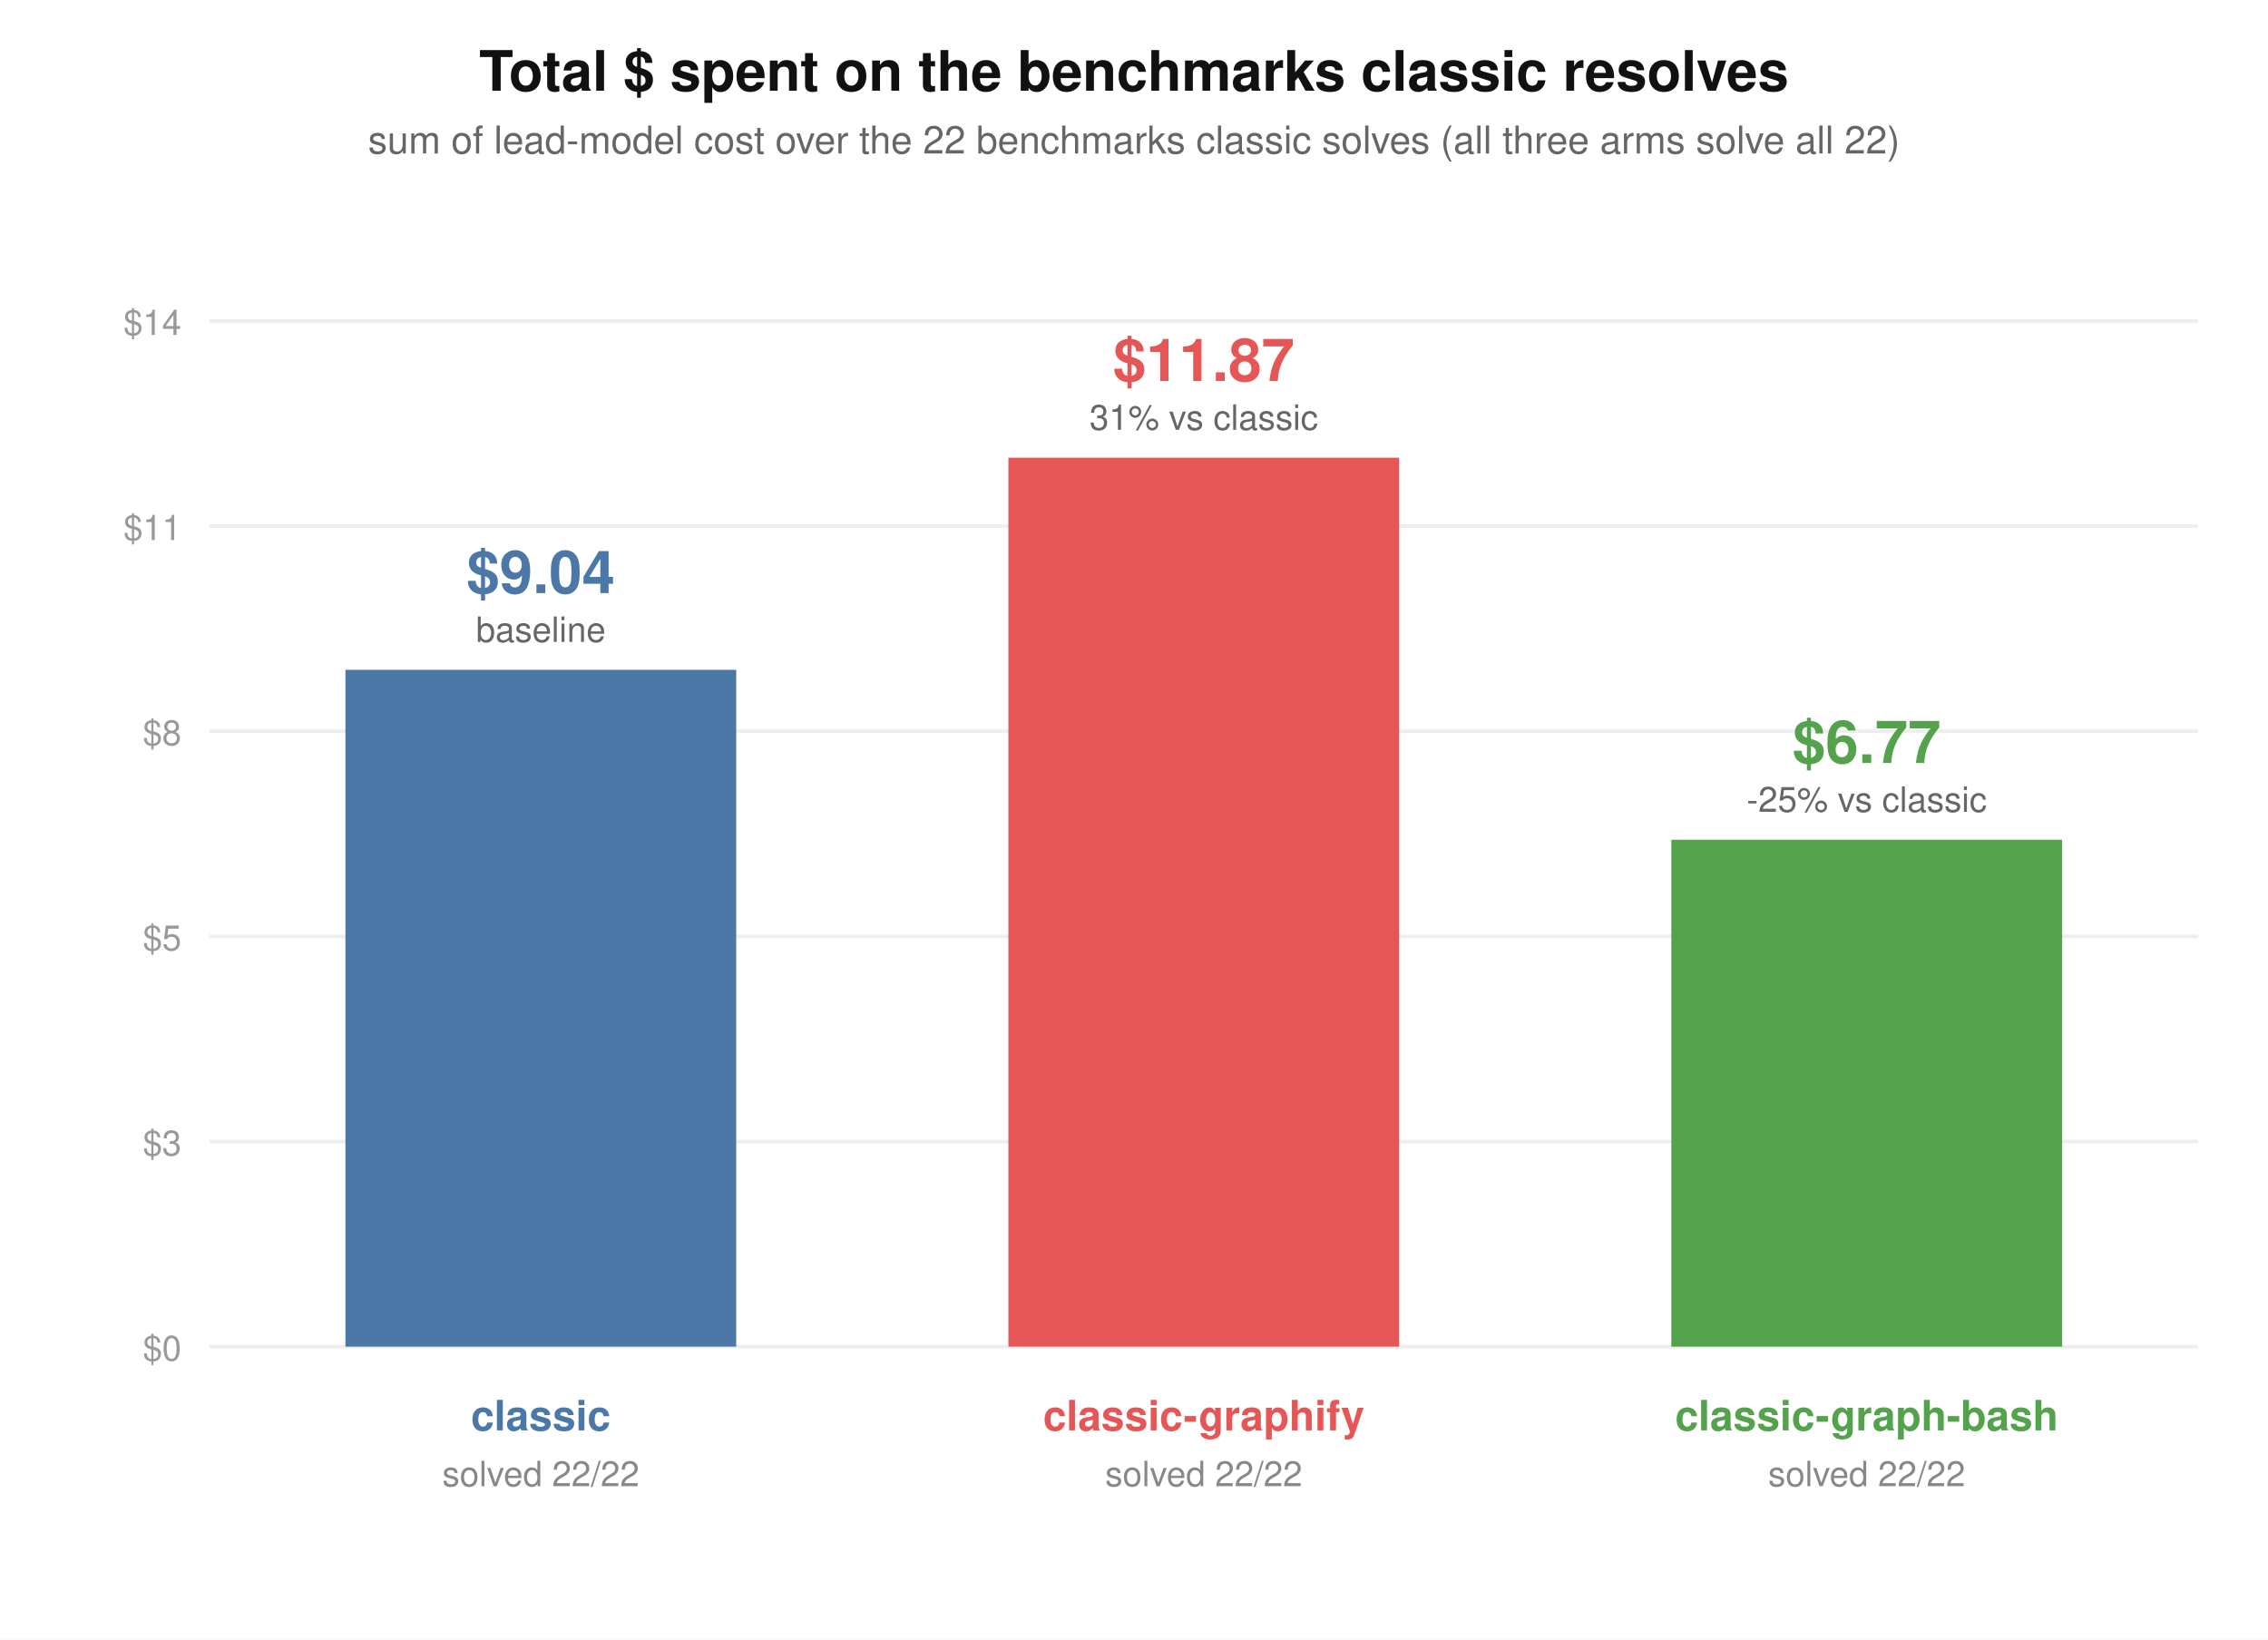
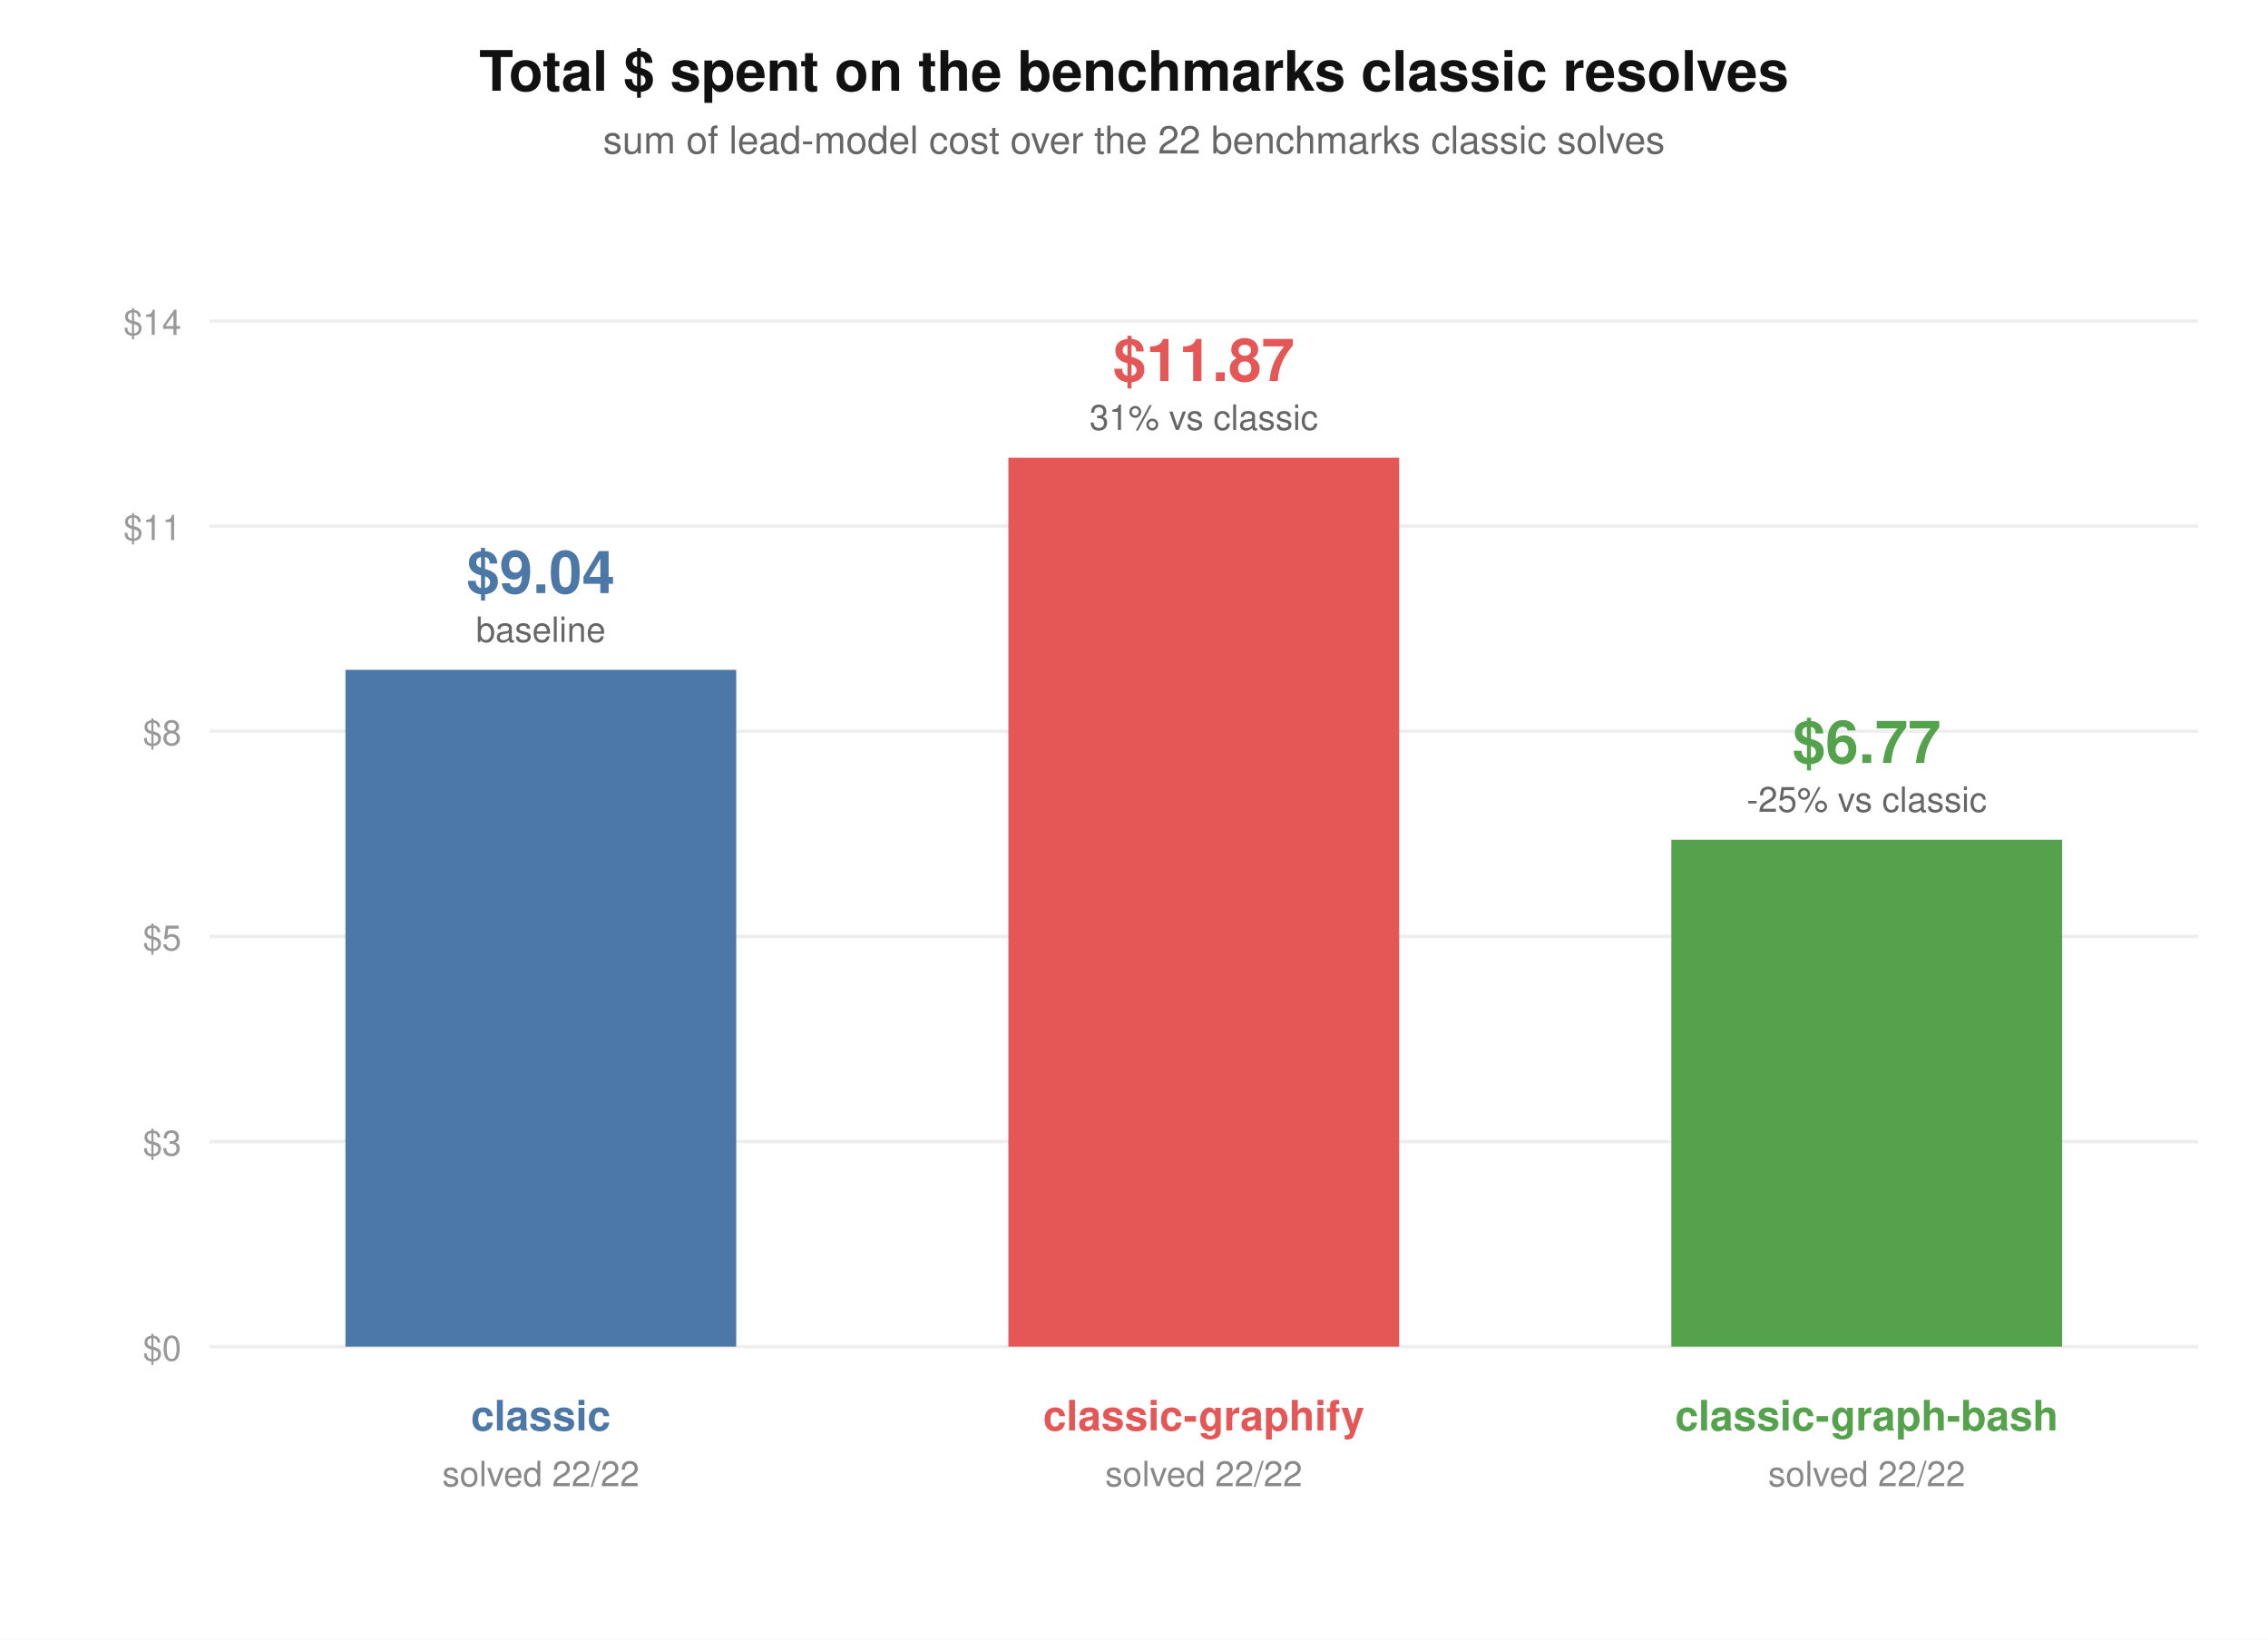
<svg xmlns="http://www.w3.org/2000/svg" width="650" height="470" viewBox="0 0 650 470" font-family="system-ui,Segoe UI,Helvetica,Arial,sans-serif">
  <rect width="650" height="470" fill="#ffffff" />
  <text x="325" y="26" text-anchor="middle" font-size="16" font-weight="600" fill="#111">Total $ spent on the benchmarks classic resolves</text>
-   <text x="325" y="44" text-anchor="middle" font-size="11" fill="#666">sum of lead-model cost over the 22 benchmarks classic solves (all three arms solve all 22)</text>
+   <text x="325" y="44" text-anchor="middle" font-size="11" fill="#666">sum of lead-model cost over the 22 benchmarks classic solves</text>
  <line x1="60" y1="386.0" x2="630" y2="386.0" stroke="#eee" />
  <text x="52" y="390.0" text-anchor="end" font-size="10" fill="#999">$0</text>
  <line x1="60" y1="327.2" x2="630" y2="327.2" stroke="#eee" />
  <text x="52" y="331.2" text-anchor="end" font-size="10" fill="#999">$3</text>
  <line x1="60" y1="268.4" x2="630" y2="268.4" stroke="#eee" />
  <text x="52" y="272.4" text-anchor="end" font-size="10" fill="#999">$5</text>
  <line x1="60" y1="209.6" x2="630" y2="209.6" stroke="#eee" />
  <text x="52" y="213.6" text-anchor="end" font-size="10" fill="#999">$8</text>
  <line x1="60" y1="150.8" x2="630" y2="150.8" stroke="#eee" />
  <text x="52" y="154.8" text-anchor="end" font-size="10" fill="#999">$11</text>
  <line x1="60" y1="92.0" x2="630" y2="92.0" stroke="#eee" />
  <text x="52" y="96.0" text-anchor="end" font-size="10" fill="#999">$14</text>
  <rect x="99" y="192.0" width="112" height="194.0" fill="#4C78A8" />
  <text x="155" y="170.0" text-anchor="middle" font-size="17" font-weight="700" fill="#4C78A8">$9.04</text>
  <text x="155" y="184.0" text-anchor="middle" font-size="10" fill="#666">baseline</text>
  <text x="155" y="410" text-anchor="middle" font-size="12" font-weight="600" fill="#4C78A8">classic</text>
  <text x="155" y="426" text-anchor="middle" font-size="10" fill="#888">solved 22/22</text>
  <rect x="289" y="131.2" width="112" height="254.8" fill="#E45756" />
  <text x="345" y="109.2" text-anchor="middle" font-size="17" font-weight="700" fill="#E45756">$11.87</text>
  <text x="345" y="123.2" text-anchor="middle" font-size="10" fill="#666">31% vs classic</text>
  <text x="345" y="410" text-anchor="middle" font-size="12" font-weight="600" fill="#E45756">classic-graphify</text>
  <text x="345" y="426" text-anchor="middle" font-size="10" fill="#888">solved 22/22</text>
  <rect x="479" y="240.7" width="112" height="145.3" fill="#54A24B" />
  <text x="535" y="218.7" text-anchor="middle" font-size="17" font-weight="700" fill="#54A24B">$6.77</text>
  <text x="535" y="232.7" text-anchor="middle" font-size="10" fill="#666">-25% vs classic</text>
  <text x="535" y="410" text-anchor="middle" font-size="12" font-weight="600" fill="#54A24B">classic-graph-bash</text>
  <text x="535" y="426" text-anchor="middle" font-size="10" fill="#888">solved 22/22</text>
</svg>
